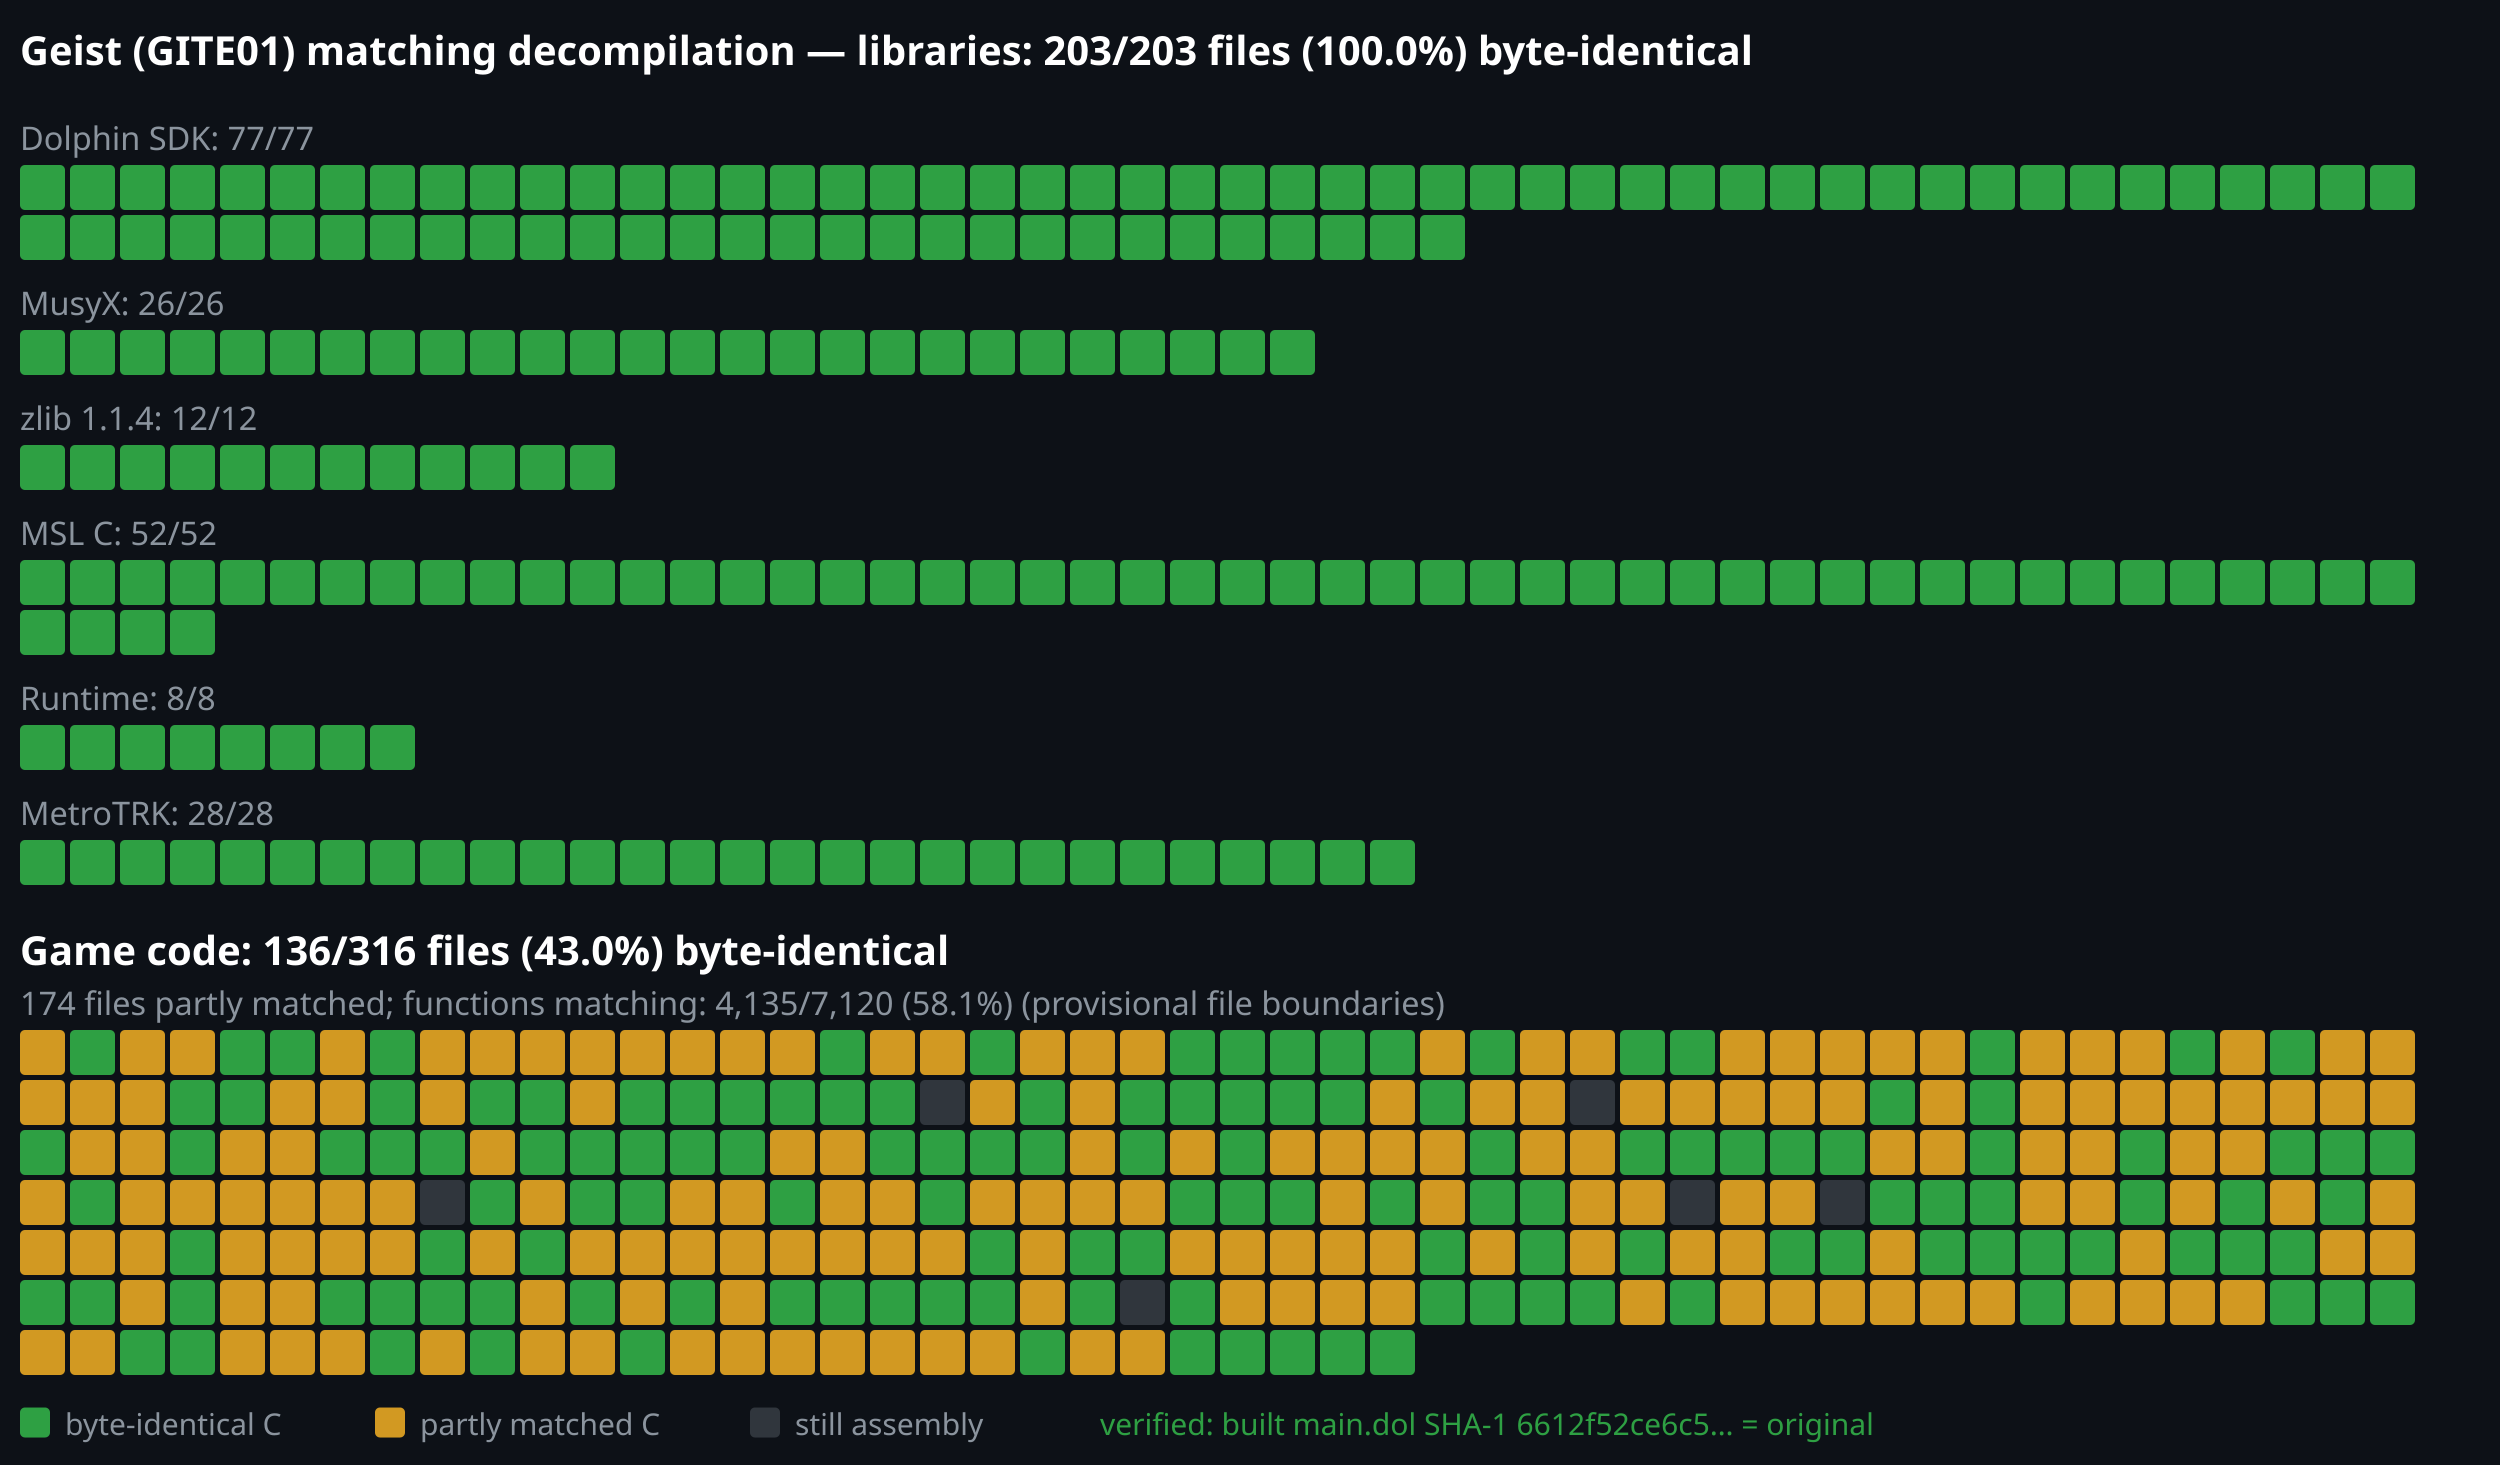
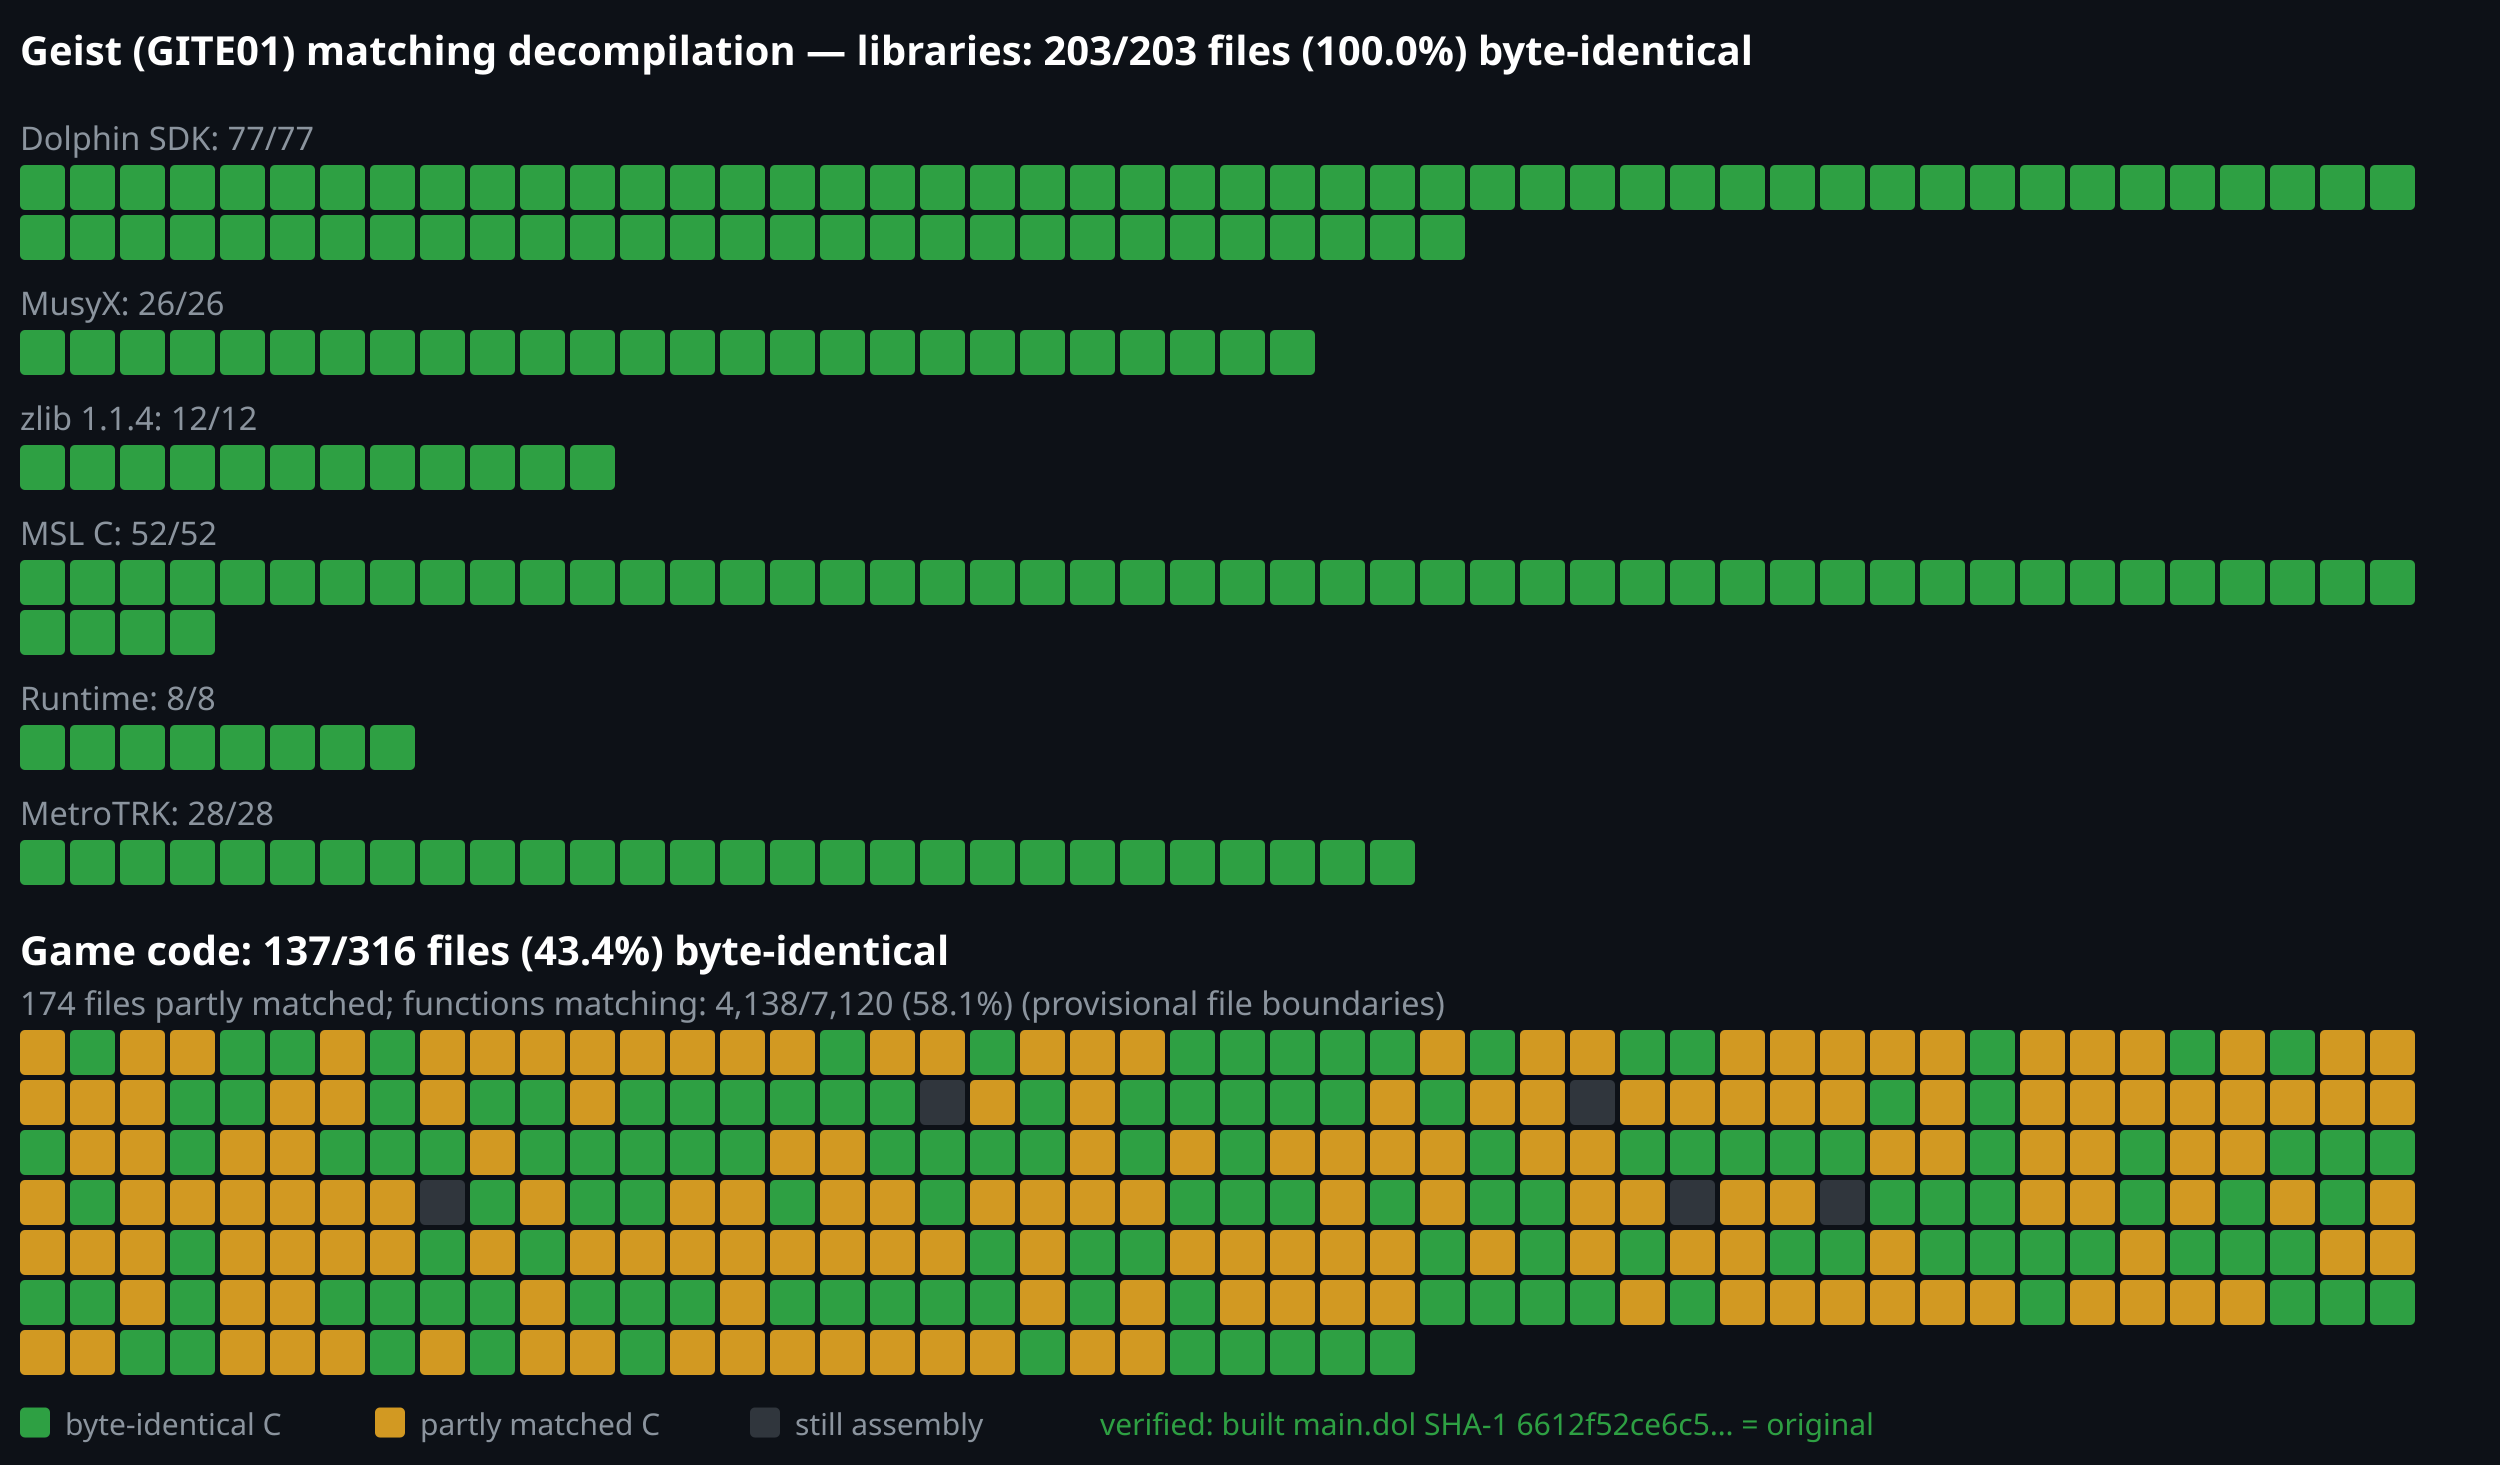
<svg xmlns="http://www.w3.org/2000/svg" viewBox="0 0 1000 586" width="1000" height="586">
  <rect width="1000" height="586" fill="#0d1117" />
  <text x="8" y="26" font-family="sans-serif" font-size="16" font-weight="bold" fill="#ffffff">Geist (GITE01) matching decompilation — libraries: 203/203 files (100.0%) byte-identical</text>
  <text x="8" y="60" font-family="sans-serif" font-size="13" font-weight="normal" fill="#8b949e">Dolphin SDK: 77/77</text>
  <rect x="8" y="66" width="18" height="18" rx="2" fill="#2ea043" />
  <rect x="28" y="66" width="18" height="18" rx="2" fill="#2ea043" />
  <rect x="48" y="66" width="18" height="18" rx="2" fill="#2ea043" />
  <rect x="68" y="66" width="18" height="18" rx="2" fill="#2ea043" />
  <rect x="88" y="66" width="18" height="18" rx="2" fill="#2ea043" />
  <rect x="108" y="66" width="18" height="18" rx="2" fill="#2ea043" />
  <rect x="128" y="66" width="18" height="18" rx="2" fill="#2ea043" />
  <rect x="148" y="66" width="18" height="18" rx="2" fill="#2ea043" />
  <rect x="168" y="66" width="18" height="18" rx="2" fill="#2ea043" />
  <rect x="188" y="66" width="18" height="18" rx="2" fill="#2ea043" />
  <rect x="208" y="66" width="18" height="18" rx="2" fill="#2ea043" />
  <rect x="228" y="66" width="18" height="18" rx="2" fill="#2ea043" />
  <rect x="248" y="66" width="18" height="18" rx="2" fill="#2ea043" />
  <rect x="268" y="66" width="18" height="18" rx="2" fill="#2ea043" />
  <rect x="288" y="66" width="18" height="18" rx="2" fill="#2ea043" />
  <rect x="308" y="66" width="18" height="18" rx="2" fill="#2ea043" />
  <rect x="328" y="66" width="18" height="18" rx="2" fill="#2ea043" />
  <rect x="348" y="66" width="18" height="18" rx="2" fill="#2ea043" />
  <rect x="368" y="66" width="18" height="18" rx="2" fill="#2ea043" />
  <rect x="388" y="66" width="18" height="18" rx="2" fill="#2ea043" />
  <rect x="408" y="66" width="18" height="18" rx="2" fill="#2ea043" />
  <rect x="428" y="66" width="18" height="18" rx="2" fill="#2ea043" />
  <rect x="448" y="66" width="18" height="18" rx="2" fill="#2ea043" />
  <rect x="468" y="66" width="18" height="18" rx="2" fill="#2ea043" />
  <rect x="488" y="66" width="18" height="18" rx="2" fill="#2ea043" />
  <rect x="508" y="66" width="18" height="18" rx="2" fill="#2ea043" />
  <rect x="528" y="66" width="18" height="18" rx="2" fill="#2ea043" />
  <rect x="548" y="66" width="18" height="18" rx="2" fill="#2ea043" />
  <rect x="568" y="66" width="18" height="18" rx="2" fill="#2ea043" />
  <rect x="588" y="66" width="18" height="18" rx="2" fill="#2ea043" />
  <rect x="608" y="66" width="18" height="18" rx="2" fill="#2ea043" />
  <rect x="628" y="66" width="18" height="18" rx="2" fill="#2ea043" />
  <rect x="648" y="66" width="18" height="18" rx="2" fill="#2ea043" />
  <rect x="668" y="66" width="18" height="18" rx="2" fill="#2ea043" />
  <rect x="688" y="66" width="18" height="18" rx="2" fill="#2ea043" />
  <rect x="708" y="66" width="18" height="18" rx="2" fill="#2ea043" />
  <rect x="728" y="66" width="18" height="18" rx="2" fill="#2ea043" />
  <rect x="748" y="66" width="18" height="18" rx="2" fill="#2ea043" />
  <rect x="768" y="66" width="18" height="18" rx="2" fill="#2ea043" />
  <rect x="788" y="66" width="18" height="18" rx="2" fill="#2ea043" />
  <rect x="808" y="66" width="18" height="18" rx="2" fill="#2ea043" />
  <rect x="828" y="66" width="18" height="18" rx="2" fill="#2ea043" />
  <rect x="848" y="66" width="18" height="18" rx="2" fill="#2ea043" />
  <rect x="868" y="66" width="18" height="18" rx="2" fill="#2ea043" />
  <rect x="888" y="66" width="18" height="18" rx="2" fill="#2ea043" />
  <rect x="908" y="66" width="18" height="18" rx="2" fill="#2ea043" />
  <rect x="928" y="66" width="18" height="18" rx="2" fill="#2ea043" />
  <rect x="948" y="66" width="18" height="18" rx="2" fill="#2ea043" />
  <rect x="8" y="86" width="18" height="18" rx="2" fill="#2ea043" />
  <rect x="28" y="86" width="18" height="18" rx="2" fill="#2ea043" />
  <rect x="48" y="86" width="18" height="18" rx="2" fill="#2ea043" />
  <rect x="68" y="86" width="18" height="18" rx="2" fill="#2ea043" />
  <rect x="88" y="86" width="18" height="18" rx="2" fill="#2ea043" />
  <rect x="108" y="86" width="18" height="18" rx="2" fill="#2ea043" />
  <rect x="128" y="86" width="18" height="18" rx="2" fill="#2ea043" />
  <rect x="148" y="86" width="18" height="18" rx="2" fill="#2ea043" />
  <rect x="168" y="86" width="18" height="18" rx="2" fill="#2ea043" />
  <rect x="188" y="86" width="18" height="18" rx="2" fill="#2ea043" />
  <rect x="208" y="86" width="18" height="18" rx="2" fill="#2ea043" />
  <rect x="228" y="86" width="18" height="18" rx="2" fill="#2ea043" />
  <rect x="248" y="86" width="18" height="18" rx="2" fill="#2ea043" />
  <rect x="268" y="86" width="18" height="18" rx="2" fill="#2ea043" />
  <rect x="288" y="86" width="18" height="18" rx="2" fill="#2ea043" />
  <rect x="308" y="86" width="18" height="18" rx="2" fill="#2ea043" />
  <rect x="328" y="86" width="18" height="18" rx="2" fill="#2ea043" />
  <rect x="348" y="86" width="18" height="18" rx="2" fill="#2ea043" />
  <rect x="368" y="86" width="18" height="18" rx="2" fill="#2ea043" />
  <rect x="388" y="86" width="18" height="18" rx="2" fill="#2ea043" />
  <rect x="408" y="86" width="18" height="18" rx="2" fill="#2ea043" />
  <rect x="428" y="86" width="18" height="18" rx="2" fill="#2ea043" />
  <rect x="448" y="86" width="18" height="18" rx="2" fill="#2ea043" />
  <rect x="468" y="86" width="18" height="18" rx="2" fill="#2ea043" />
  <rect x="488" y="86" width="18" height="18" rx="2" fill="#2ea043" />
  <rect x="508" y="86" width="18" height="18" rx="2" fill="#2ea043" />
  <rect x="528" y="86" width="18" height="18" rx="2" fill="#2ea043" />
  <rect x="548" y="86" width="18" height="18" rx="2" fill="#2ea043" />
  <rect x="568" y="86" width="18" height="18" rx="2" fill="#2ea043" />
  <text x="8" y="126" font-family="sans-serif" font-size="13" font-weight="normal" fill="#8b949e">MusyX: 26/26</text>
  <rect x="8" y="132" width="18" height="18" rx="2" fill="#2ea043" />
  <rect x="28" y="132" width="18" height="18" rx="2" fill="#2ea043" />
  <rect x="48" y="132" width="18" height="18" rx="2" fill="#2ea043" />
  <rect x="68" y="132" width="18" height="18" rx="2" fill="#2ea043" />
  <rect x="88" y="132" width="18" height="18" rx="2" fill="#2ea043" />
  <rect x="108" y="132" width="18" height="18" rx="2" fill="#2ea043" />
  <rect x="128" y="132" width="18" height="18" rx="2" fill="#2ea043" />
  <rect x="148" y="132" width="18" height="18" rx="2" fill="#2ea043" />
  <rect x="168" y="132" width="18" height="18" rx="2" fill="#2ea043" />
  <rect x="188" y="132" width="18" height="18" rx="2" fill="#2ea043" />
  <rect x="208" y="132" width="18" height="18" rx="2" fill="#2ea043" />
  <rect x="228" y="132" width="18" height="18" rx="2" fill="#2ea043" />
  <rect x="248" y="132" width="18" height="18" rx="2" fill="#2ea043" />
  <rect x="268" y="132" width="18" height="18" rx="2" fill="#2ea043" />
  <rect x="288" y="132" width="18" height="18" rx="2" fill="#2ea043" />
  <rect x="308" y="132" width="18" height="18" rx="2" fill="#2ea043" />
  <rect x="328" y="132" width="18" height="18" rx="2" fill="#2ea043" />
  <rect x="348" y="132" width="18" height="18" rx="2" fill="#2ea043" />
  <rect x="368" y="132" width="18" height="18" rx="2" fill="#2ea043" />
  <rect x="388" y="132" width="18" height="18" rx="2" fill="#2ea043" />
  <rect x="408" y="132" width="18" height="18" rx="2" fill="#2ea043" />
  <rect x="428" y="132" width="18" height="18" rx="2" fill="#2ea043" />
  <rect x="448" y="132" width="18" height="18" rx="2" fill="#2ea043" />
  <rect x="468" y="132" width="18" height="18" rx="2" fill="#2ea043" />
  <rect x="488" y="132" width="18" height="18" rx="2" fill="#2ea043" />
  <rect x="508" y="132" width="18" height="18" rx="2" fill="#2ea043" />
  <text x="8" y="172" font-family="sans-serif" font-size="13" font-weight="normal" fill="#8b949e">zlib 1.1.4: 12/12</text>
  <rect x="8" y="178" width="18" height="18" rx="2" fill="#2ea043" />
  <rect x="28" y="178" width="18" height="18" rx="2" fill="#2ea043" />
  <rect x="48" y="178" width="18" height="18" rx="2" fill="#2ea043" />
  <rect x="68" y="178" width="18" height="18" rx="2" fill="#2ea043" />
  <rect x="88" y="178" width="18" height="18" rx="2" fill="#2ea043" />
  <rect x="108" y="178" width="18" height="18" rx="2" fill="#2ea043" />
  <rect x="128" y="178" width="18" height="18" rx="2" fill="#2ea043" />
  <rect x="148" y="178" width="18" height="18" rx="2" fill="#2ea043" />
  <rect x="168" y="178" width="18" height="18" rx="2" fill="#2ea043" />
  <rect x="188" y="178" width="18" height="18" rx="2" fill="#2ea043" />
  <rect x="208" y="178" width="18" height="18" rx="2" fill="#2ea043" />
  <rect x="228" y="178" width="18" height="18" rx="2" fill="#2ea043" />
  <text x="8" y="218" font-family="sans-serif" font-size="13" font-weight="normal" fill="#8b949e">MSL C: 52/52</text>
  <rect x="8" y="224" width="18" height="18" rx="2" fill="#2ea043" />
  <rect x="28" y="224" width="18" height="18" rx="2" fill="#2ea043" />
  <rect x="48" y="224" width="18" height="18" rx="2" fill="#2ea043" />
  <rect x="68" y="224" width="18" height="18" rx="2" fill="#2ea043" />
  <rect x="88" y="224" width="18" height="18" rx="2" fill="#2ea043" />
  <rect x="108" y="224" width="18" height="18" rx="2" fill="#2ea043" />
  <rect x="128" y="224" width="18" height="18" rx="2" fill="#2ea043" />
  <rect x="148" y="224" width="18" height="18" rx="2" fill="#2ea043" />
  <rect x="168" y="224" width="18" height="18" rx="2" fill="#2ea043" />
  <rect x="188" y="224" width="18" height="18" rx="2" fill="#2ea043" />
  <rect x="208" y="224" width="18" height="18" rx="2" fill="#2ea043" />
  <rect x="228" y="224" width="18" height="18" rx="2" fill="#2ea043" />
  <rect x="248" y="224" width="18" height="18" rx="2" fill="#2ea043" />
  <rect x="268" y="224" width="18" height="18" rx="2" fill="#2ea043" />
  <rect x="288" y="224" width="18" height="18" rx="2" fill="#2ea043" />
  <rect x="308" y="224" width="18" height="18" rx="2" fill="#2ea043" />
  <rect x="328" y="224" width="18" height="18" rx="2" fill="#2ea043" />
  <rect x="348" y="224" width="18" height="18" rx="2" fill="#2ea043" />
  <rect x="368" y="224" width="18" height="18" rx="2" fill="#2ea043" />
  <rect x="388" y="224" width="18" height="18" rx="2" fill="#2ea043" />
  <rect x="408" y="224" width="18" height="18" rx="2" fill="#2ea043" />
  <rect x="428" y="224" width="18" height="18" rx="2" fill="#2ea043" />
  <rect x="448" y="224" width="18" height="18" rx="2" fill="#2ea043" />
  <rect x="468" y="224" width="18" height="18" rx="2" fill="#2ea043" />
  <rect x="488" y="224" width="18" height="18" rx="2" fill="#2ea043" />
  <rect x="508" y="224" width="18" height="18" rx="2" fill="#2ea043" />
  <rect x="528" y="224" width="18" height="18" rx="2" fill="#2ea043" />
  <rect x="548" y="224" width="18" height="18" rx="2" fill="#2ea043" />
  <rect x="568" y="224" width="18" height="18" rx="2" fill="#2ea043" />
  <rect x="588" y="224" width="18" height="18" rx="2" fill="#2ea043" />
  <rect x="608" y="224" width="18" height="18" rx="2" fill="#2ea043" />
  <rect x="628" y="224" width="18" height="18" rx="2" fill="#2ea043" />
  <rect x="648" y="224" width="18" height="18" rx="2" fill="#2ea043" />
  <rect x="668" y="224" width="18" height="18" rx="2" fill="#2ea043" />
  <rect x="688" y="224" width="18" height="18" rx="2" fill="#2ea043" />
  <rect x="708" y="224" width="18" height="18" rx="2" fill="#2ea043" />
  <rect x="728" y="224" width="18" height="18" rx="2" fill="#2ea043" />
  <rect x="748" y="224" width="18" height="18" rx="2" fill="#2ea043" />
  <rect x="768" y="224" width="18" height="18" rx="2" fill="#2ea043" />
  <rect x="788" y="224" width="18" height="18" rx="2" fill="#2ea043" />
  <rect x="808" y="224" width="18" height="18" rx="2" fill="#2ea043" />
  <rect x="828" y="224" width="18" height="18" rx="2" fill="#2ea043" />
  <rect x="848" y="224" width="18" height="18" rx="2" fill="#2ea043" />
  <rect x="868" y="224" width="18" height="18" rx="2" fill="#2ea043" />
  <rect x="888" y="224" width="18" height="18" rx="2" fill="#2ea043" />
  <rect x="908" y="224" width="18" height="18" rx="2" fill="#2ea043" />
  <rect x="928" y="224" width="18" height="18" rx="2" fill="#2ea043" />
  <rect x="948" y="224" width="18" height="18" rx="2" fill="#2ea043" />
  <rect x="8" y="244" width="18" height="18" rx="2" fill="#2ea043" />
  <rect x="28" y="244" width="18" height="18" rx="2" fill="#2ea043" />
  <rect x="48" y="244" width="18" height="18" rx="2" fill="#2ea043" />
  <rect x="68" y="244" width="18" height="18" rx="2" fill="#2ea043" />
  <text x="8" y="284" font-family="sans-serif" font-size="13" font-weight="normal" fill="#8b949e">Runtime: 8/8</text>
  <rect x="8" y="290" width="18" height="18" rx="2" fill="#2ea043" />
  <rect x="28" y="290" width="18" height="18" rx="2" fill="#2ea043" />
  <rect x="48" y="290" width="18" height="18" rx="2" fill="#2ea043" />
  <rect x="68" y="290" width="18" height="18" rx="2" fill="#2ea043" />
  <rect x="88" y="290" width="18" height="18" rx="2" fill="#2ea043" />
  <rect x="108" y="290" width="18" height="18" rx="2" fill="#2ea043" />
  <rect x="128" y="290" width="18" height="18" rx="2" fill="#2ea043" />
  <rect x="148" y="290" width="18" height="18" rx="2" fill="#2ea043" />
  <text x="8" y="330" font-family="sans-serif" font-size="13" font-weight="normal" fill="#8b949e">MetroTRK: 28/28</text>
  <rect x="8" y="336" width="18" height="18" rx="2" fill="#2ea043" />
  <rect x="28" y="336" width="18" height="18" rx="2" fill="#2ea043" />
  <rect x="48" y="336" width="18" height="18" rx="2" fill="#2ea043" />
  <rect x="68" y="336" width="18" height="18" rx="2" fill="#2ea043" />
  <rect x="88" y="336" width="18" height="18" rx="2" fill="#2ea043" />
  <rect x="108" y="336" width="18" height="18" rx="2" fill="#2ea043" />
  <rect x="128" y="336" width="18" height="18" rx="2" fill="#2ea043" />
  <rect x="148" y="336" width="18" height="18" rx="2" fill="#2ea043" />
  <rect x="168" y="336" width="18" height="18" rx="2" fill="#2ea043" />
  <rect x="188" y="336" width="18" height="18" rx="2" fill="#2ea043" />
  <rect x="208" y="336" width="18" height="18" rx="2" fill="#2ea043" />
  <rect x="228" y="336" width="18" height="18" rx="2" fill="#2ea043" />
  <rect x="248" y="336" width="18" height="18" rx="2" fill="#2ea043" />
  <rect x="268" y="336" width="18" height="18" rx="2" fill="#2ea043" />
  <rect x="288" y="336" width="18" height="18" rx="2" fill="#2ea043" />
  <rect x="308" y="336" width="18" height="18" rx="2" fill="#2ea043" />
  <rect x="328" y="336" width="18" height="18" rx="2" fill="#2ea043" />
  <rect x="348" y="336" width="18" height="18" rx="2" fill="#2ea043" />
  <rect x="368" y="336" width="18" height="18" rx="2" fill="#2ea043" />
  <rect x="388" y="336" width="18" height="18" rx="2" fill="#2ea043" />
  <rect x="408" y="336" width="18" height="18" rx="2" fill="#2ea043" />
  <rect x="428" y="336" width="18" height="18" rx="2" fill="#2ea043" />
  <rect x="448" y="336" width="18" height="18" rx="2" fill="#2ea043" />
  <rect x="468" y="336" width="18" height="18" rx="2" fill="#2ea043" />
  <rect x="488" y="336" width="18" height="18" rx="2" fill="#2ea043" />
  <rect x="508" y="336" width="18" height="18" rx="2" fill="#2ea043" />
  <rect x="528" y="336" width="18" height="18" rx="2" fill="#2ea043" />
  <rect x="548" y="336" width="18" height="18" rx="2" fill="#2ea043" />
-   <text x="8" y="386" font-family="sans-serif" font-size="16" font-weight="bold" fill="#ffffff">Game code: 136/316 files (43.0%) byte-identical</text>
-   <text x="8" y="406" font-family="sans-serif" font-size="13" font-weight="normal" fill="#8b949e">174 files partly matched; functions matching: 4,135/7,120 (58.1%) (provisional file boundaries)</text>
+   <text x="8" y="386" font-family="sans-serif" font-size="16" font-weight="bold" fill="#ffffff">Game code: 137/316 files (43.4%) byte-identical</text>
+   <text x="8" y="406" font-family="sans-serif" font-size="13" font-weight="normal" fill="#8b949e">174 files partly matched; functions matching: 4,138/7,120 (58.1%) (provisional file boundaries)</text>
  <rect x="8" y="412" width="18" height="18" rx="2" fill="#d29922" />
  <rect x="28" y="412" width="18" height="18" rx="2" fill="#2ea043" />
  <rect x="48" y="412" width="18" height="18" rx="2" fill="#d29922" />
  <rect x="68" y="412" width="18" height="18" rx="2" fill="#d29922" />
  <rect x="88" y="412" width="18" height="18" rx="2" fill="#2ea043" />
  <rect x="108" y="412" width="18" height="18" rx="2" fill="#2ea043" />
  <rect x="128" y="412" width="18" height="18" rx="2" fill="#d29922" />
  <rect x="148" y="412" width="18" height="18" rx="2" fill="#2ea043" />
  <rect x="168" y="412" width="18" height="18" rx="2" fill="#d29922" />
  <rect x="188" y="412" width="18" height="18" rx="2" fill="#d29922" />
  <rect x="208" y="412" width="18" height="18" rx="2" fill="#d29922" />
  <rect x="228" y="412" width="18" height="18" rx="2" fill="#d29922" />
  <rect x="248" y="412" width="18" height="18" rx="2" fill="#d29922" />
  <rect x="268" y="412" width="18" height="18" rx="2" fill="#d29922" />
  <rect x="288" y="412" width="18" height="18" rx="2" fill="#d29922" />
  <rect x="308" y="412" width="18" height="18" rx="2" fill="#d29922" />
  <rect x="328" y="412" width="18" height="18" rx="2" fill="#2ea043" />
  <rect x="348" y="412" width="18" height="18" rx="2" fill="#d29922" />
  <rect x="368" y="412" width="18" height="18" rx="2" fill="#d29922" />
  <rect x="388" y="412" width="18" height="18" rx="2" fill="#2ea043" />
  <rect x="408" y="412" width="18" height="18" rx="2" fill="#d29922" />
  <rect x="428" y="412" width="18" height="18" rx="2" fill="#d29922" />
  <rect x="448" y="412" width="18" height="18" rx="2" fill="#d29922" />
  <rect x="468" y="412" width="18" height="18" rx="2" fill="#2ea043" />
  <rect x="488" y="412" width="18" height="18" rx="2" fill="#2ea043" />
  <rect x="508" y="412" width="18" height="18" rx="2" fill="#2ea043" />
  <rect x="528" y="412" width="18" height="18" rx="2" fill="#2ea043" />
  <rect x="548" y="412" width="18" height="18" rx="2" fill="#2ea043" />
  <rect x="568" y="412" width="18" height="18" rx="2" fill="#d29922" />
  <rect x="588" y="412" width="18" height="18" rx="2" fill="#2ea043" />
  <rect x="608" y="412" width="18" height="18" rx="2" fill="#d29922" />
  <rect x="628" y="412" width="18" height="18" rx="2" fill="#d29922" />
  <rect x="648" y="412" width="18" height="18" rx="2" fill="#2ea043" />
  <rect x="668" y="412" width="18" height="18" rx="2" fill="#2ea043" />
  <rect x="688" y="412" width="18" height="18" rx="2" fill="#d29922" />
  <rect x="708" y="412" width="18" height="18" rx="2" fill="#d29922" />
  <rect x="728" y="412" width="18" height="18" rx="2" fill="#d29922" />
  <rect x="748" y="412" width="18" height="18" rx="2" fill="#d29922" />
  <rect x="768" y="412" width="18" height="18" rx="2" fill="#d29922" />
  <rect x="788" y="412" width="18" height="18" rx="2" fill="#2ea043" />
  <rect x="808" y="412" width="18" height="18" rx="2" fill="#d29922" />
  <rect x="828" y="412" width="18" height="18" rx="2" fill="#d29922" />
  <rect x="848" y="412" width="18" height="18" rx="2" fill="#d29922" />
  <rect x="868" y="412" width="18" height="18" rx="2" fill="#2ea043" />
  <rect x="888" y="412" width="18" height="18" rx="2" fill="#d29922" />
  <rect x="908" y="412" width="18" height="18" rx="2" fill="#2ea043" />
  <rect x="928" y="412" width="18" height="18" rx="2" fill="#d29922" />
  <rect x="948" y="412" width="18" height="18" rx="2" fill="#d29922" />
  <rect x="8" y="432" width="18" height="18" rx="2" fill="#d29922" />
  <rect x="28" y="432" width="18" height="18" rx="2" fill="#d29922" />
  <rect x="48" y="432" width="18" height="18" rx="2" fill="#d29922" />
  <rect x="68" y="432" width="18" height="18" rx="2" fill="#2ea043" />
  <rect x="88" y="432" width="18" height="18" rx="2" fill="#2ea043" />
  <rect x="108" y="432" width="18" height="18" rx="2" fill="#d29922" />
  <rect x="128" y="432" width="18" height="18" rx="2" fill="#d29922" />
  <rect x="148" y="432" width="18" height="18" rx="2" fill="#2ea043" />
  <rect x="168" y="432" width="18" height="18" rx="2" fill="#d29922" />
  <rect x="188" y="432" width="18" height="18" rx="2" fill="#2ea043" />
  <rect x="208" y="432" width="18" height="18" rx="2" fill="#2ea043" />
  <rect x="228" y="432" width="18" height="18" rx="2" fill="#d29922" />
  <rect x="248" y="432" width="18" height="18" rx="2" fill="#2ea043" />
  <rect x="268" y="432" width="18" height="18" rx="2" fill="#2ea043" />
  <rect x="288" y="432" width="18" height="18" rx="2" fill="#2ea043" />
  <rect x="308" y="432" width="18" height="18" rx="2" fill="#2ea043" />
  <rect x="328" y="432" width="18" height="18" rx="2" fill="#2ea043" />
  <rect x="348" y="432" width="18" height="18" rx="2" fill="#2ea043" />
  <rect x="368" y="432" width="18" height="18" rx="2" fill="#30363d" />
  <rect x="388" y="432" width="18" height="18" rx="2" fill="#d29922" />
  <rect x="408" y="432" width="18" height="18" rx="2" fill="#2ea043" />
  <rect x="428" y="432" width="18" height="18" rx="2" fill="#d29922" />
  <rect x="448" y="432" width="18" height="18" rx="2" fill="#2ea043" />
  <rect x="468" y="432" width="18" height="18" rx="2" fill="#2ea043" />
  <rect x="488" y="432" width="18" height="18" rx="2" fill="#2ea043" />
  <rect x="508" y="432" width="18" height="18" rx="2" fill="#2ea043" />
  <rect x="528" y="432" width="18" height="18" rx="2" fill="#2ea043" />
  <rect x="548" y="432" width="18" height="18" rx="2" fill="#d29922" />
  <rect x="568" y="432" width="18" height="18" rx="2" fill="#2ea043" />
  <rect x="588" y="432" width="18" height="18" rx="2" fill="#d29922" />
  <rect x="608" y="432" width="18" height="18" rx="2" fill="#d29922" />
  <rect x="628" y="432" width="18" height="18" rx="2" fill="#30363d" />
  <rect x="648" y="432" width="18" height="18" rx="2" fill="#d29922" />
  <rect x="668" y="432" width="18" height="18" rx="2" fill="#d29922" />
  <rect x="688" y="432" width="18" height="18" rx="2" fill="#d29922" />
  <rect x="708" y="432" width="18" height="18" rx="2" fill="#d29922" />
  <rect x="728" y="432" width="18" height="18" rx="2" fill="#d29922" />
  <rect x="748" y="432" width="18" height="18" rx="2" fill="#2ea043" />
  <rect x="768" y="432" width="18" height="18" rx="2" fill="#d29922" />
  <rect x="788" y="432" width="18" height="18" rx="2" fill="#2ea043" />
  <rect x="808" y="432" width="18" height="18" rx="2" fill="#d29922" />
  <rect x="828" y="432" width="18" height="18" rx="2" fill="#d29922" />
  <rect x="848" y="432" width="18" height="18" rx="2" fill="#d29922" />
  <rect x="868" y="432" width="18" height="18" rx="2" fill="#d29922" />
  <rect x="888" y="432" width="18" height="18" rx="2" fill="#d29922" />
  <rect x="908" y="432" width="18" height="18" rx="2" fill="#d29922" />
  <rect x="928" y="432" width="18" height="18" rx="2" fill="#d29922" />
  <rect x="948" y="432" width="18" height="18" rx="2" fill="#d29922" />
  <rect x="8" y="452" width="18" height="18" rx="2" fill="#2ea043" />
  <rect x="28" y="452" width="18" height="18" rx="2" fill="#d29922" />
  <rect x="48" y="452" width="18" height="18" rx="2" fill="#d29922" />
  <rect x="68" y="452" width="18" height="18" rx="2" fill="#2ea043" />
  <rect x="88" y="452" width="18" height="18" rx="2" fill="#d29922" />
  <rect x="108" y="452" width="18" height="18" rx="2" fill="#d29922" />
  <rect x="128" y="452" width="18" height="18" rx="2" fill="#2ea043" />
  <rect x="148" y="452" width="18" height="18" rx="2" fill="#2ea043" />
  <rect x="168" y="452" width="18" height="18" rx="2" fill="#2ea043" />
  <rect x="188" y="452" width="18" height="18" rx="2" fill="#d29922" />
  <rect x="208" y="452" width="18" height="18" rx="2" fill="#2ea043" />
  <rect x="228" y="452" width="18" height="18" rx="2" fill="#2ea043" />
  <rect x="248" y="452" width="18" height="18" rx="2" fill="#2ea043" />
  <rect x="268" y="452" width="18" height="18" rx="2" fill="#2ea043" />
  <rect x="288" y="452" width="18" height="18" rx="2" fill="#2ea043" />
  <rect x="308" y="452" width="18" height="18" rx="2" fill="#d29922" />
  <rect x="328" y="452" width="18" height="18" rx="2" fill="#d29922" />
  <rect x="348" y="452" width="18" height="18" rx="2" fill="#2ea043" />
  <rect x="368" y="452" width="18" height="18" rx="2" fill="#2ea043" />
  <rect x="388" y="452" width="18" height="18" rx="2" fill="#2ea043" />
  <rect x="408" y="452" width="18" height="18" rx="2" fill="#2ea043" />
  <rect x="428" y="452" width="18" height="18" rx="2" fill="#d29922" />
  <rect x="448" y="452" width="18" height="18" rx="2" fill="#2ea043" />
  <rect x="468" y="452" width="18" height="18" rx="2" fill="#d29922" />
  <rect x="488" y="452" width="18" height="18" rx="2" fill="#2ea043" />
  <rect x="508" y="452" width="18" height="18" rx="2" fill="#d29922" />
  <rect x="528" y="452" width="18" height="18" rx="2" fill="#d29922" />
  <rect x="548" y="452" width="18" height="18" rx="2" fill="#d29922" />
  <rect x="568" y="452" width="18" height="18" rx="2" fill="#d29922" />
  <rect x="588" y="452" width="18" height="18" rx="2" fill="#2ea043" />
  <rect x="608" y="452" width="18" height="18" rx="2" fill="#d29922" />
  <rect x="628" y="452" width="18" height="18" rx="2" fill="#d29922" />
  <rect x="648" y="452" width="18" height="18" rx="2" fill="#2ea043" />
  <rect x="668" y="452" width="18" height="18" rx="2" fill="#2ea043" />
  <rect x="688" y="452" width="18" height="18" rx="2" fill="#2ea043" />
  <rect x="708" y="452" width="18" height="18" rx="2" fill="#2ea043" />
  <rect x="728" y="452" width="18" height="18" rx="2" fill="#2ea043" />
  <rect x="748" y="452" width="18" height="18" rx="2" fill="#d29922" />
  <rect x="768" y="452" width="18" height="18" rx="2" fill="#d29922" />
  <rect x="788" y="452" width="18" height="18" rx="2" fill="#2ea043" />
  <rect x="808" y="452" width="18" height="18" rx="2" fill="#d29922" />
  <rect x="828" y="452" width="18" height="18" rx="2" fill="#d29922" />
  <rect x="848" y="452" width="18" height="18" rx="2" fill="#2ea043" />
  <rect x="868" y="452" width="18" height="18" rx="2" fill="#d29922" />
  <rect x="888" y="452" width="18" height="18" rx="2" fill="#d29922" />
  <rect x="908" y="452" width="18" height="18" rx="2" fill="#2ea043" />
  <rect x="928" y="452" width="18" height="18" rx="2" fill="#2ea043" />
  <rect x="948" y="452" width="18" height="18" rx="2" fill="#2ea043" />
  <rect x="8" y="472" width="18" height="18" rx="2" fill="#d29922" />
  <rect x="28" y="472" width="18" height="18" rx="2" fill="#2ea043" />
  <rect x="48" y="472" width="18" height="18" rx="2" fill="#d29922" />
  <rect x="68" y="472" width="18" height="18" rx="2" fill="#d29922" />
  <rect x="88" y="472" width="18" height="18" rx="2" fill="#d29922" />
  <rect x="108" y="472" width="18" height="18" rx="2" fill="#d29922" />
  <rect x="128" y="472" width="18" height="18" rx="2" fill="#d29922" />
  <rect x="148" y="472" width="18" height="18" rx="2" fill="#d29922" />
  <rect x="168" y="472" width="18" height="18" rx="2" fill="#30363d" />
  <rect x="188" y="472" width="18" height="18" rx="2" fill="#2ea043" />
  <rect x="208" y="472" width="18" height="18" rx="2" fill="#d29922" />
  <rect x="228" y="472" width="18" height="18" rx="2" fill="#2ea043" />
  <rect x="248" y="472" width="18" height="18" rx="2" fill="#2ea043" />
  <rect x="268" y="472" width="18" height="18" rx="2" fill="#d29922" />
  <rect x="288" y="472" width="18" height="18" rx="2" fill="#d29922" />
  <rect x="308" y="472" width="18" height="18" rx="2" fill="#2ea043" />
  <rect x="328" y="472" width="18" height="18" rx="2" fill="#d29922" />
  <rect x="348" y="472" width="18" height="18" rx="2" fill="#d29922" />
  <rect x="368" y="472" width="18" height="18" rx="2" fill="#2ea043" />
  <rect x="388" y="472" width="18" height="18" rx="2" fill="#d29922" />
  <rect x="408" y="472" width="18" height="18" rx="2" fill="#d29922" />
  <rect x="428" y="472" width="18" height="18" rx="2" fill="#d29922" />
  <rect x="448" y="472" width="18" height="18" rx="2" fill="#d29922" />
  <rect x="468" y="472" width="18" height="18" rx="2" fill="#2ea043" />
  <rect x="488" y="472" width="18" height="18" rx="2" fill="#2ea043" />
  <rect x="508" y="472" width="18" height="18" rx="2" fill="#2ea043" />
  <rect x="528" y="472" width="18" height="18" rx="2" fill="#d29922" />
  <rect x="548" y="472" width="18" height="18" rx="2" fill="#2ea043" />
  <rect x="568" y="472" width="18" height="18" rx="2" fill="#d29922" />
  <rect x="588" y="472" width="18" height="18" rx="2" fill="#2ea043" />
  <rect x="608" y="472" width="18" height="18" rx="2" fill="#2ea043" />
  <rect x="628" y="472" width="18" height="18" rx="2" fill="#d29922" />
  <rect x="648" y="472" width="18" height="18" rx="2" fill="#d29922" />
  <rect x="668" y="472" width="18" height="18" rx="2" fill="#30363d" />
  <rect x="688" y="472" width="18" height="18" rx="2" fill="#d29922" />
  <rect x="708" y="472" width="18" height="18" rx="2" fill="#d29922" />
  <rect x="728" y="472" width="18" height="18" rx="2" fill="#30363d" />
  <rect x="748" y="472" width="18" height="18" rx="2" fill="#2ea043" />
  <rect x="768" y="472" width="18" height="18" rx="2" fill="#2ea043" />
  <rect x="788" y="472" width="18" height="18" rx="2" fill="#2ea043" />
  <rect x="808" y="472" width="18" height="18" rx="2" fill="#d29922" />
  <rect x="828" y="472" width="18" height="18" rx="2" fill="#d29922" />
  <rect x="848" y="472" width="18" height="18" rx="2" fill="#2ea043" />
  <rect x="868" y="472" width="18" height="18" rx="2" fill="#d29922" />
  <rect x="888" y="472" width="18" height="18" rx="2" fill="#2ea043" />
  <rect x="908" y="472" width="18" height="18" rx="2" fill="#d29922" />
  <rect x="928" y="472" width="18" height="18" rx="2" fill="#2ea043" />
  <rect x="948" y="472" width="18" height="18" rx="2" fill="#d29922" />
  <rect x="8" y="492" width="18" height="18" rx="2" fill="#d29922" />
  <rect x="28" y="492" width="18" height="18" rx="2" fill="#d29922" />
  <rect x="48" y="492" width="18" height="18" rx="2" fill="#d29922" />
  <rect x="68" y="492" width="18" height="18" rx="2" fill="#2ea043" />
  <rect x="88" y="492" width="18" height="18" rx="2" fill="#d29922" />
  <rect x="108" y="492" width="18" height="18" rx="2" fill="#d29922" />
  <rect x="128" y="492" width="18" height="18" rx="2" fill="#d29922" />
  <rect x="148" y="492" width="18" height="18" rx="2" fill="#d29922" />
  <rect x="168" y="492" width="18" height="18" rx="2" fill="#2ea043" />
  <rect x="188" y="492" width="18" height="18" rx="2" fill="#d29922" />
  <rect x="208" y="492" width="18" height="18" rx="2" fill="#2ea043" />
  <rect x="228" y="492" width="18" height="18" rx="2" fill="#d29922" />
  <rect x="248" y="492" width="18" height="18" rx="2" fill="#d29922" />
  <rect x="268" y="492" width="18" height="18" rx="2" fill="#d29922" />
  <rect x="288" y="492" width="18" height="18" rx="2" fill="#d29922" />
  <rect x="308" y="492" width="18" height="18" rx="2" fill="#d29922" />
  <rect x="328" y="492" width="18" height="18" rx="2" fill="#d29922" />
  <rect x="348" y="492" width="18" height="18" rx="2" fill="#d29922" />
  <rect x="368" y="492" width="18" height="18" rx="2" fill="#d29922" />
  <rect x="388" y="492" width="18" height="18" rx="2" fill="#2ea043" />
  <rect x="408" y="492" width="18" height="18" rx="2" fill="#d29922" />
  <rect x="428" y="492" width="18" height="18" rx="2" fill="#2ea043" />
  <rect x="448" y="492" width="18" height="18" rx="2" fill="#2ea043" />
  <rect x="468" y="492" width="18" height="18" rx="2" fill="#d29922" />
  <rect x="488" y="492" width="18" height="18" rx="2" fill="#d29922" />
  <rect x="508" y="492" width="18" height="18" rx="2" fill="#d29922" />
  <rect x="528" y="492" width="18" height="18" rx="2" fill="#d29922" />
  <rect x="548" y="492" width="18" height="18" rx="2" fill="#d29922" />
  <rect x="568" y="492" width="18" height="18" rx="2" fill="#2ea043" />
  <rect x="588" y="492" width="18" height="18" rx="2" fill="#d29922" />
  <rect x="608" y="492" width="18" height="18" rx="2" fill="#2ea043" />
  <rect x="628" y="492" width="18" height="18" rx="2" fill="#d29922" />
  <rect x="648" y="492" width="18" height="18" rx="2" fill="#2ea043" />
  <rect x="668" y="492" width="18" height="18" rx="2" fill="#d29922" />
  <rect x="688" y="492" width="18" height="18" rx="2" fill="#d29922" />
  <rect x="708" y="492" width="18" height="18" rx="2" fill="#2ea043" />
  <rect x="728" y="492" width="18" height="18" rx="2" fill="#2ea043" />
  <rect x="748" y="492" width="18" height="18" rx="2" fill="#d29922" />
  <rect x="768" y="492" width="18" height="18" rx="2" fill="#2ea043" />
  <rect x="788" y="492" width="18" height="18" rx="2" fill="#2ea043" />
  <rect x="808" y="492" width="18" height="18" rx="2" fill="#2ea043" />
  <rect x="828" y="492" width="18" height="18" rx="2" fill="#2ea043" />
  <rect x="848" y="492" width="18" height="18" rx="2" fill="#d29922" />
  <rect x="868" y="492" width="18" height="18" rx="2" fill="#2ea043" />
  <rect x="888" y="492" width="18" height="18" rx="2" fill="#2ea043" />
  <rect x="908" y="492" width="18" height="18" rx="2" fill="#2ea043" />
  <rect x="928" y="492" width="18" height="18" rx="2" fill="#d29922" />
  <rect x="948" y="492" width="18" height="18" rx="2" fill="#d29922" />
  <rect x="8" y="512" width="18" height="18" rx="2" fill="#2ea043" />
  <rect x="28" y="512" width="18" height="18" rx="2" fill="#2ea043" />
  <rect x="48" y="512" width="18" height="18" rx="2" fill="#d29922" />
  <rect x="68" y="512" width="18" height="18" rx="2" fill="#2ea043" />
  <rect x="88" y="512" width="18" height="18" rx="2" fill="#d29922" />
  <rect x="108" y="512" width="18" height="18" rx="2" fill="#d29922" />
  <rect x="128" y="512" width="18" height="18" rx="2" fill="#2ea043" />
  <rect x="148" y="512" width="18" height="18" rx="2" fill="#2ea043" />
  <rect x="168" y="512" width="18" height="18" rx="2" fill="#2ea043" />
  <rect x="188" y="512" width="18" height="18" rx="2" fill="#2ea043" />
  <rect x="208" y="512" width="18" height="18" rx="2" fill="#d29922" />
  <rect x="228" y="512" width="18" height="18" rx="2" fill="#2ea043" />
-   <rect x="248" y="512" width="18" height="18" rx="2" fill="#d29922" />
+   <rect x="248" y="512" width="18" height="18" rx="2" fill="#2ea043" />
  <rect x="268" y="512" width="18" height="18" rx="2" fill="#2ea043" />
  <rect x="288" y="512" width="18" height="18" rx="2" fill="#d29922" />
  <rect x="308" y="512" width="18" height="18" rx="2" fill="#2ea043" />
  <rect x="328" y="512" width="18" height="18" rx="2" fill="#2ea043" />
  <rect x="348" y="512" width="18" height="18" rx="2" fill="#2ea043" />
  <rect x="368" y="512" width="18" height="18" rx="2" fill="#2ea043" />
  <rect x="388" y="512" width="18" height="18" rx="2" fill="#2ea043" />
  <rect x="408" y="512" width="18" height="18" rx="2" fill="#d29922" />
  <rect x="428" y="512" width="18" height="18" rx="2" fill="#2ea043" />
-   <rect x="448" y="512" width="18" height="18" rx="2" fill="#30363d" />
+   <rect x="448" y="512" width="18" height="18" rx="2" fill="#d29922" />
  <rect x="468" y="512" width="18" height="18" rx="2" fill="#2ea043" />
  <rect x="488" y="512" width="18" height="18" rx="2" fill="#d29922" />
  <rect x="508" y="512" width="18" height="18" rx="2" fill="#d29922" />
  <rect x="528" y="512" width="18" height="18" rx="2" fill="#d29922" />
  <rect x="548" y="512" width="18" height="18" rx="2" fill="#d29922" />
  <rect x="568" y="512" width="18" height="18" rx="2" fill="#2ea043" />
  <rect x="588" y="512" width="18" height="18" rx="2" fill="#2ea043" />
  <rect x="608" y="512" width="18" height="18" rx="2" fill="#2ea043" />
  <rect x="628" y="512" width="18" height="18" rx="2" fill="#2ea043" />
  <rect x="648" y="512" width="18" height="18" rx="2" fill="#d29922" />
  <rect x="668" y="512" width="18" height="18" rx="2" fill="#2ea043" />
  <rect x="688" y="512" width="18" height="18" rx="2" fill="#d29922" />
  <rect x="708" y="512" width="18" height="18" rx="2" fill="#d29922" />
  <rect x="728" y="512" width="18" height="18" rx="2" fill="#d29922" />
  <rect x="748" y="512" width="18" height="18" rx="2" fill="#d29922" />
  <rect x="768" y="512" width="18" height="18" rx="2" fill="#d29922" />
  <rect x="788" y="512" width="18" height="18" rx="2" fill="#d29922" />
  <rect x="808" y="512" width="18" height="18" rx="2" fill="#2ea043" />
  <rect x="828" y="512" width="18" height="18" rx="2" fill="#d29922" />
  <rect x="848" y="512" width="18" height="18" rx="2" fill="#d29922" />
  <rect x="868" y="512" width="18" height="18" rx="2" fill="#d29922" />
  <rect x="888" y="512" width="18" height="18" rx="2" fill="#d29922" />
  <rect x="908" y="512" width="18" height="18" rx="2" fill="#2ea043" />
  <rect x="928" y="512" width="18" height="18" rx="2" fill="#2ea043" />
  <rect x="948" y="512" width="18" height="18" rx="2" fill="#2ea043" />
  <rect x="8" y="532" width="18" height="18" rx="2" fill="#d29922" />
  <rect x="28" y="532" width="18" height="18" rx="2" fill="#d29922" />
  <rect x="48" y="532" width="18" height="18" rx="2" fill="#2ea043" />
  <rect x="68" y="532" width="18" height="18" rx="2" fill="#2ea043" />
  <rect x="88" y="532" width="18" height="18" rx="2" fill="#d29922" />
  <rect x="108" y="532" width="18" height="18" rx="2" fill="#d29922" />
  <rect x="128" y="532" width="18" height="18" rx="2" fill="#d29922" />
  <rect x="148" y="532" width="18" height="18" rx="2" fill="#2ea043" />
  <rect x="168" y="532" width="18" height="18" rx="2" fill="#d29922" />
  <rect x="188" y="532" width="18" height="18" rx="2" fill="#2ea043" />
  <rect x="208" y="532" width="18" height="18" rx="2" fill="#d29922" />
  <rect x="228" y="532" width="18" height="18" rx="2" fill="#d29922" />
  <rect x="248" y="532" width="18" height="18" rx="2" fill="#2ea043" />
  <rect x="268" y="532" width="18" height="18" rx="2" fill="#d29922" />
  <rect x="288" y="532" width="18" height="18" rx="2" fill="#d29922" />
  <rect x="308" y="532" width="18" height="18" rx="2" fill="#d29922" />
  <rect x="328" y="532" width="18" height="18" rx="2" fill="#d29922" />
  <rect x="348" y="532" width="18" height="18" rx="2" fill="#d29922" />
  <rect x="368" y="532" width="18" height="18" rx="2" fill="#d29922" />
  <rect x="388" y="532" width="18" height="18" rx="2" fill="#d29922" />
  <rect x="408" y="532" width="18" height="18" rx="2" fill="#2ea043" />
  <rect x="428" y="532" width="18" height="18" rx="2" fill="#d29922" />
  <rect x="448" y="532" width="18" height="18" rx="2" fill="#d29922" />
  <rect x="468" y="532" width="18" height="18" rx="2" fill="#2ea043" />
  <rect x="488" y="532" width="18" height="18" rx="2" fill="#2ea043" />
  <rect x="508" y="532" width="18" height="18" rx="2" fill="#2ea043" />
  <rect x="528" y="532" width="18" height="18" rx="2" fill="#2ea043" />
  <rect x="548" y="532" width="18" height="18" rx="2" fill="#2ea043" />
  <rect x="8" y="563" width="12" height="12" rx="2" fill="#2ea043" />
  <text x="26" y="574" font-family="sans-serif" font-size="12" font-weight="normal" fill="#8b949e">byte-identical C</text>
  <rect x="150" y="563" width="12" height="12" rx="2" fill="#d29922" />
  <text x="168" y="574" font-family="sans-serif" font-size="12" font-weight="normal" fill="#8b949e">partly matched C</text>
  <rect x="300" y="563" width="12" height="12" rx="2" fill="#30363d" />
  <text x="318" y="574" font-family="sans-serif" font-size="12" font-weight="normal" fill="#8b949e">still assembly</text>
  <text x="440" y="574" font-family="sans-serif" font-size="12" font-weight="normal" fill="#2ea043">verified: built main.dol SHA-1 6612f52ce6c5… = original</text>
</svg>
